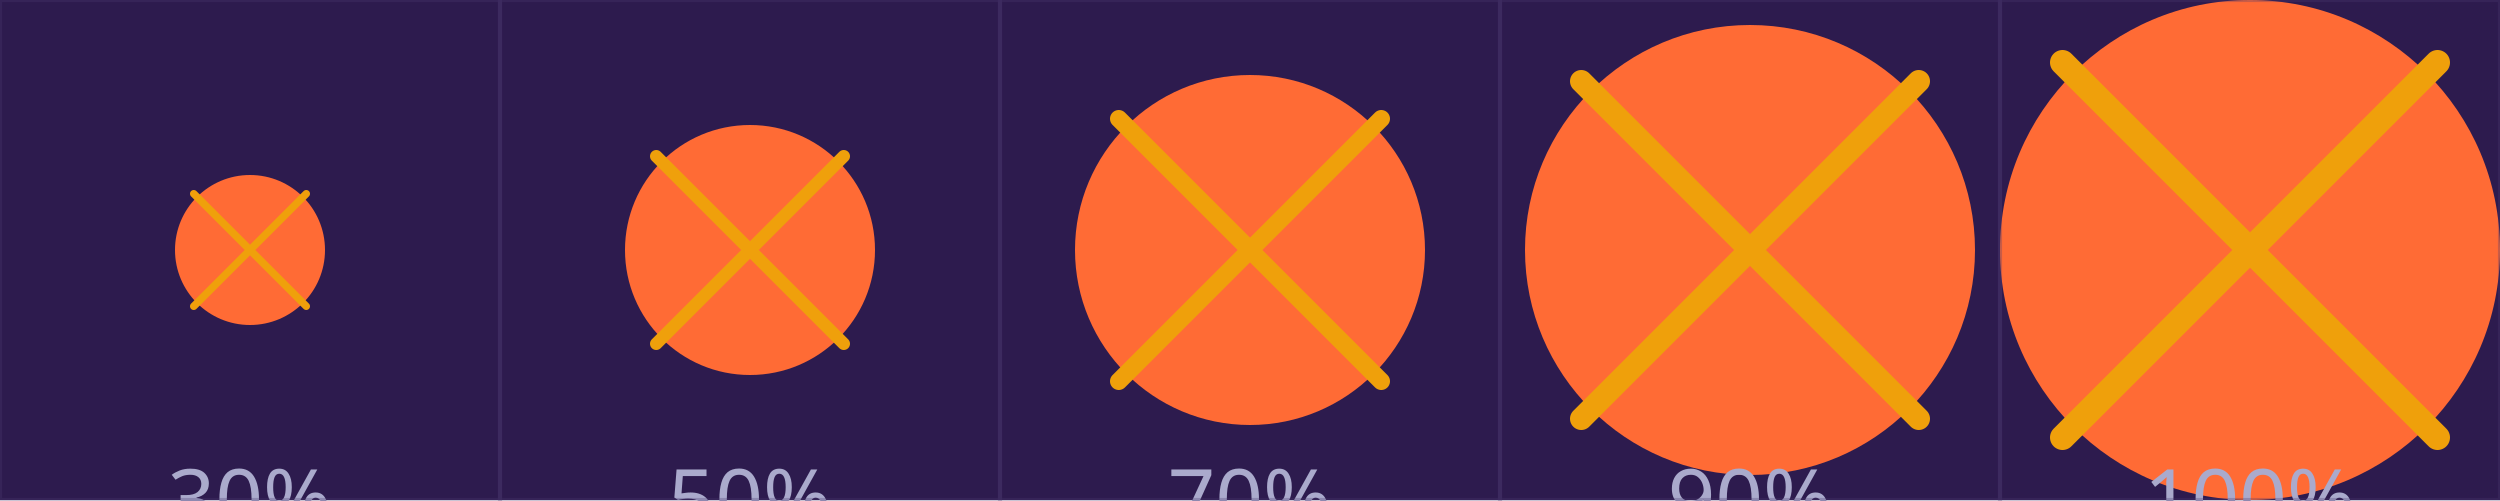
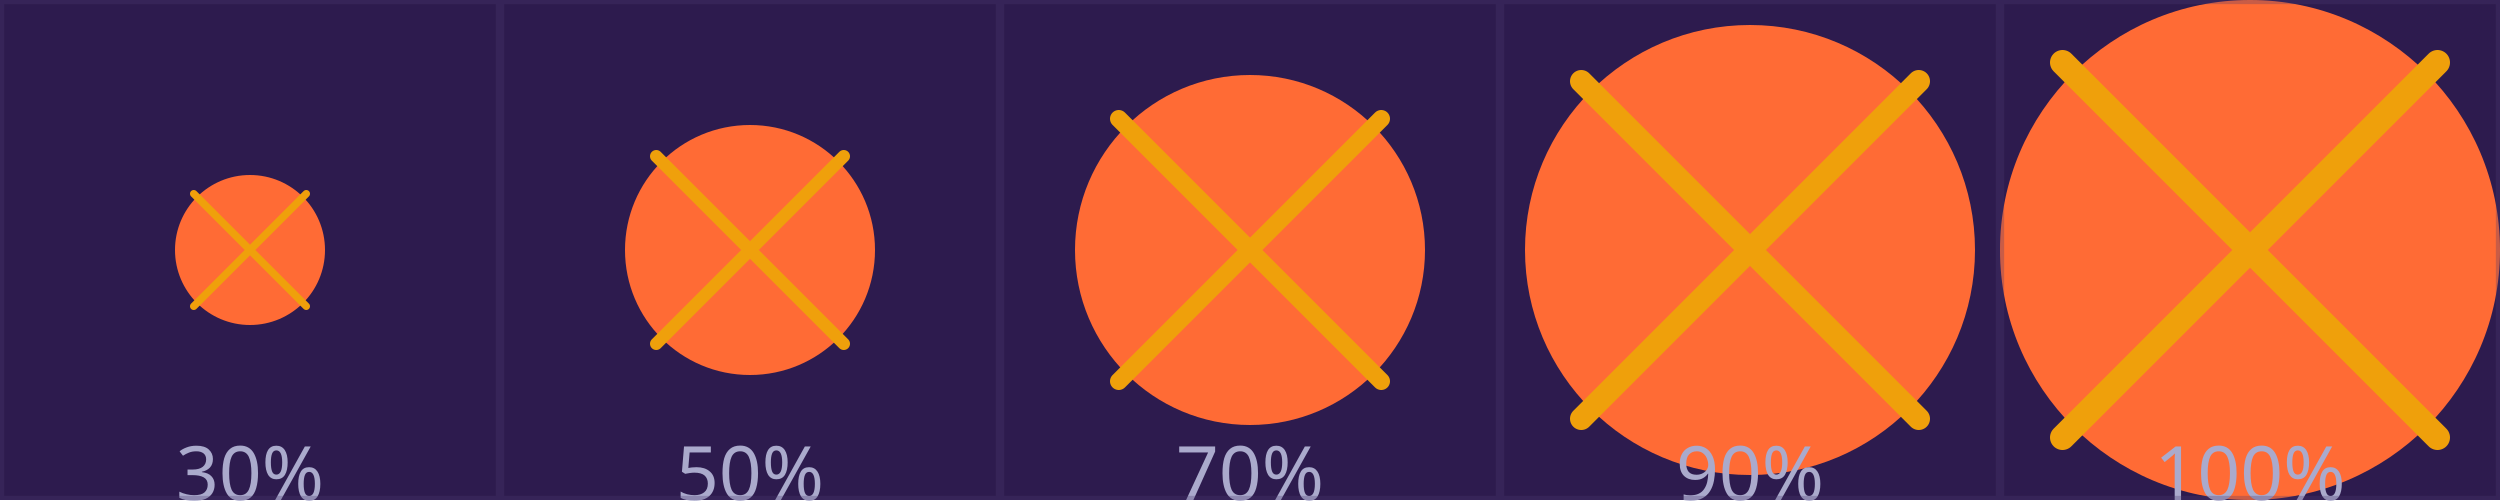
<svg xmlns="http://www.w3.org/2000/svg" width="300" height="60" viewBox="0 0 300 60">
  <rect width="100%" height="100%" fill="#2d1b4e" />
  <g transform="translate(30.0, 30.0) scale(0.45)">
    <circle cx="0" cy="0" r="20.0" fill="#ff6b35" />
    <line x1="-15" y1="-15" x2="15" y2="15" stroke="#efa00b" stroke-width="2.0" stroke-linecap="round" />
    <line x1="-15" y1="15" x2="15" y2="-15" stroke="#efa00b" stroke-width="2.0" stroke-linecap="round" />
  </g>
-   <text x="30.0" y="60.0" font-size="10.0" font-family="sans-serif" font-style="normal" font-weight="normal" fill="#aaaacc" text-anchor="middle" dominant-baseline="middle">30%</text>
-   <rect x="0" y="0" width="60.0" height="60.0" fill="none" stroke="#4a3a6e" stroke-width="0.5" fill-opacity="0.3" stroke-opacity="0.3" />
+   <text x="30.0" y="60.0" font-size="9.0" font-family="sans-serif" font-style="normal" font-weight="normal" fill="#aaaacc" text-anchor="middle" dominant-baseline="auto">30%</text>
+   <rect x="0.25" y="0.25" width="59.5" height="59.5" fill="none" stroke="#4a3a6e" stroke-width="0.5" fill-opacity="0.3" stroke-opacity="0.3" />
  <g transform="translate(90.0, 30.0) scale(0.75)">
    <circle cx="0" cy="0" r="20.0" fill="#ff6b35" />
    <line x1="-15" y1="-15" x2="15" y2="15" stroke="#efa00b" stroke-width="2.0" stroke-linecap="round" />
    <line x1="-15" y1="15" x2="15" y2="-15" stroke="#efa00b" stroke-width="2.0" stroke-linecap="round" />
  </g>
-   <text x="90.0" y="60.0" font-size="10.0" font-family="sans-serif" font-style="normal" font-weight="normal" fill="#aaaacc" text-anchor="middle" dominant-baseline="middle">50%</text>
-   <rect x="60" y="0" width="60.0" height="60.0" fill="none" stroke="#4a3a6e" stroke-width="0.5" fill-opacity="0.3" stroke-opacity="0.3" />
+   <text x="90.0" y="60.0" font-size="9.0" font-family="sans-serif" font-style="normal" font-weight="normal" fill="#aaaacc" text-anchor="middle" dominant-baseline="auto">50%</text>
+   <rect x="60.25" y="0.25" width="59.5" height="59.5" fill="none" stroke="#4a3a6e" stroke-width="0.5" fill-opacity="0.3" stroke-opacity="0.3" />
  <g transform="translate(150.0, 30.0) scale(1.05)">
    <circle cx="0" cy="0" r="20.0" fill="#ff6b35" />
    <line x1="-15" y1="-15" x2="15" y2="15" stroke="#efa00b" stroke-width="2.0" stroke-linecap="round" />
    <line x1="-15" y1="15" x2="15" y2="-15" stroke="#efa00b" stroke-width="2.0" stroke-linecap="round" />
  </g>
-   <text x="150.0" y="60.0" font-size="10.0" font-family="sans-serif" font-style="normal" font-weight="normal" fill="#aaaacc" text-anchor="middle" dominant-baseline="middle">70%</text>
-   <rect x="120" y="0" width="60.0" height="60.0" fill="none" stroke="#4a3a6e" stroke-width="0.5" fill-opacity="0.3" stroke-opacity="0.3" />
+   <text x="150.0" y="60.0" font-size="9.0" font-family="sans-serif" font-style="normal" font-weight="normal" fill="#aaaacc" text-anchor="middle" dominant-baseline="auto">70%</text>
+   <rect x="120.25" y="0.25" width="59.5" height="59.5" fill="none" stroke="#4a3a6e" stroke-width="0.5" fill-opacity="0.3" stroke-opacity="0.3" />
  <g transform="translate(210.0, 30.0) scale(1.35)">
    <circle cx="0" cy="0" r="20.0" fill="#ff6b35" />
    <line x1="-15" y1="-15" x2="15" y2="15" stroke="#efa00b" stroke-width="2.0" stroke-linecap="round" />
    <line x1="-15" y1="15" x2="15" y2="-15" stroke="#efa00b" stroke-width="2.0" stroke-linecap="round" />
  </g>
-   <text x="210.0" y="60.0" font-size="10.0" font-family="sans-serif" font-style="normal" font-weight="normal" fill="#aaaacc" text-anchor="middle" dominant-baseline="middle">90%</text>
-   <rect x="180" y="0" width="60.0" height="60.0" fill="none" stroke="#4a3a6e" stroke-width="0.5" fill-opacity="0.3" stroke-opacity="0.3" />
+   <text x="210.0" y="60.0" font-size="9.0" font-family="sans-serif" font-style="normal" font-weight="normal" fill="#aaaacc" text-anchor="middle" dominant-baseline="auto">90%</text>
+   <rect x="180.25" y="0.25" width="59.5" height="59.5" fill="none" stroke="#4a3a6e" stroke-width="0.5" fill-opacity="0.3" stroke-opacity="0.3" />
  <g transform="translate(270.0, 30.0) scale(1.5)">
    <circle cx="0" cy="0" r="20.0" fill="#ff6b35" />
    <line x1="-15" y1="-15" x2="15" y2="15" stroke="#efa00b" stroke-width="2.0" stroke-linecap="round" />
    <line x1="-15" y1="15" x2="15" y2="-15" stroke="#efa00b" stroke-width="2.0" stroke-linecap="round" />
  </g>
-   <text x="270.0" y="60.0" font-size="10.0" font-family="sans-serif" font-style="normal" font-weight="normal" fill="#aaaacc" text-anchor="middle" dominant-baseline="middle">100%</text>
-   <rect x="240" y="0" width="60.0" height="60.0" fill="none" stroke="#4a3a6e" stroke-width="0.5" fill-opacity="0.3" stroke-opacity="0.3" />
+   <text x="270.0" y="60.0" font-size="9.0" font-family="sans-serif" font-style="normal" font-weight="normal" fill="#aaaacc" text-anchor="middle" dominant-baseline="auto">100%</text>
+   <rect x="240.25" y="0.25" width="59.5" height="59.5" fill="none" stroke="#4a3a6e" stroke-width="0.5" fill-opacity="0.3" stroke-opacity="0.3" />
</svg>
